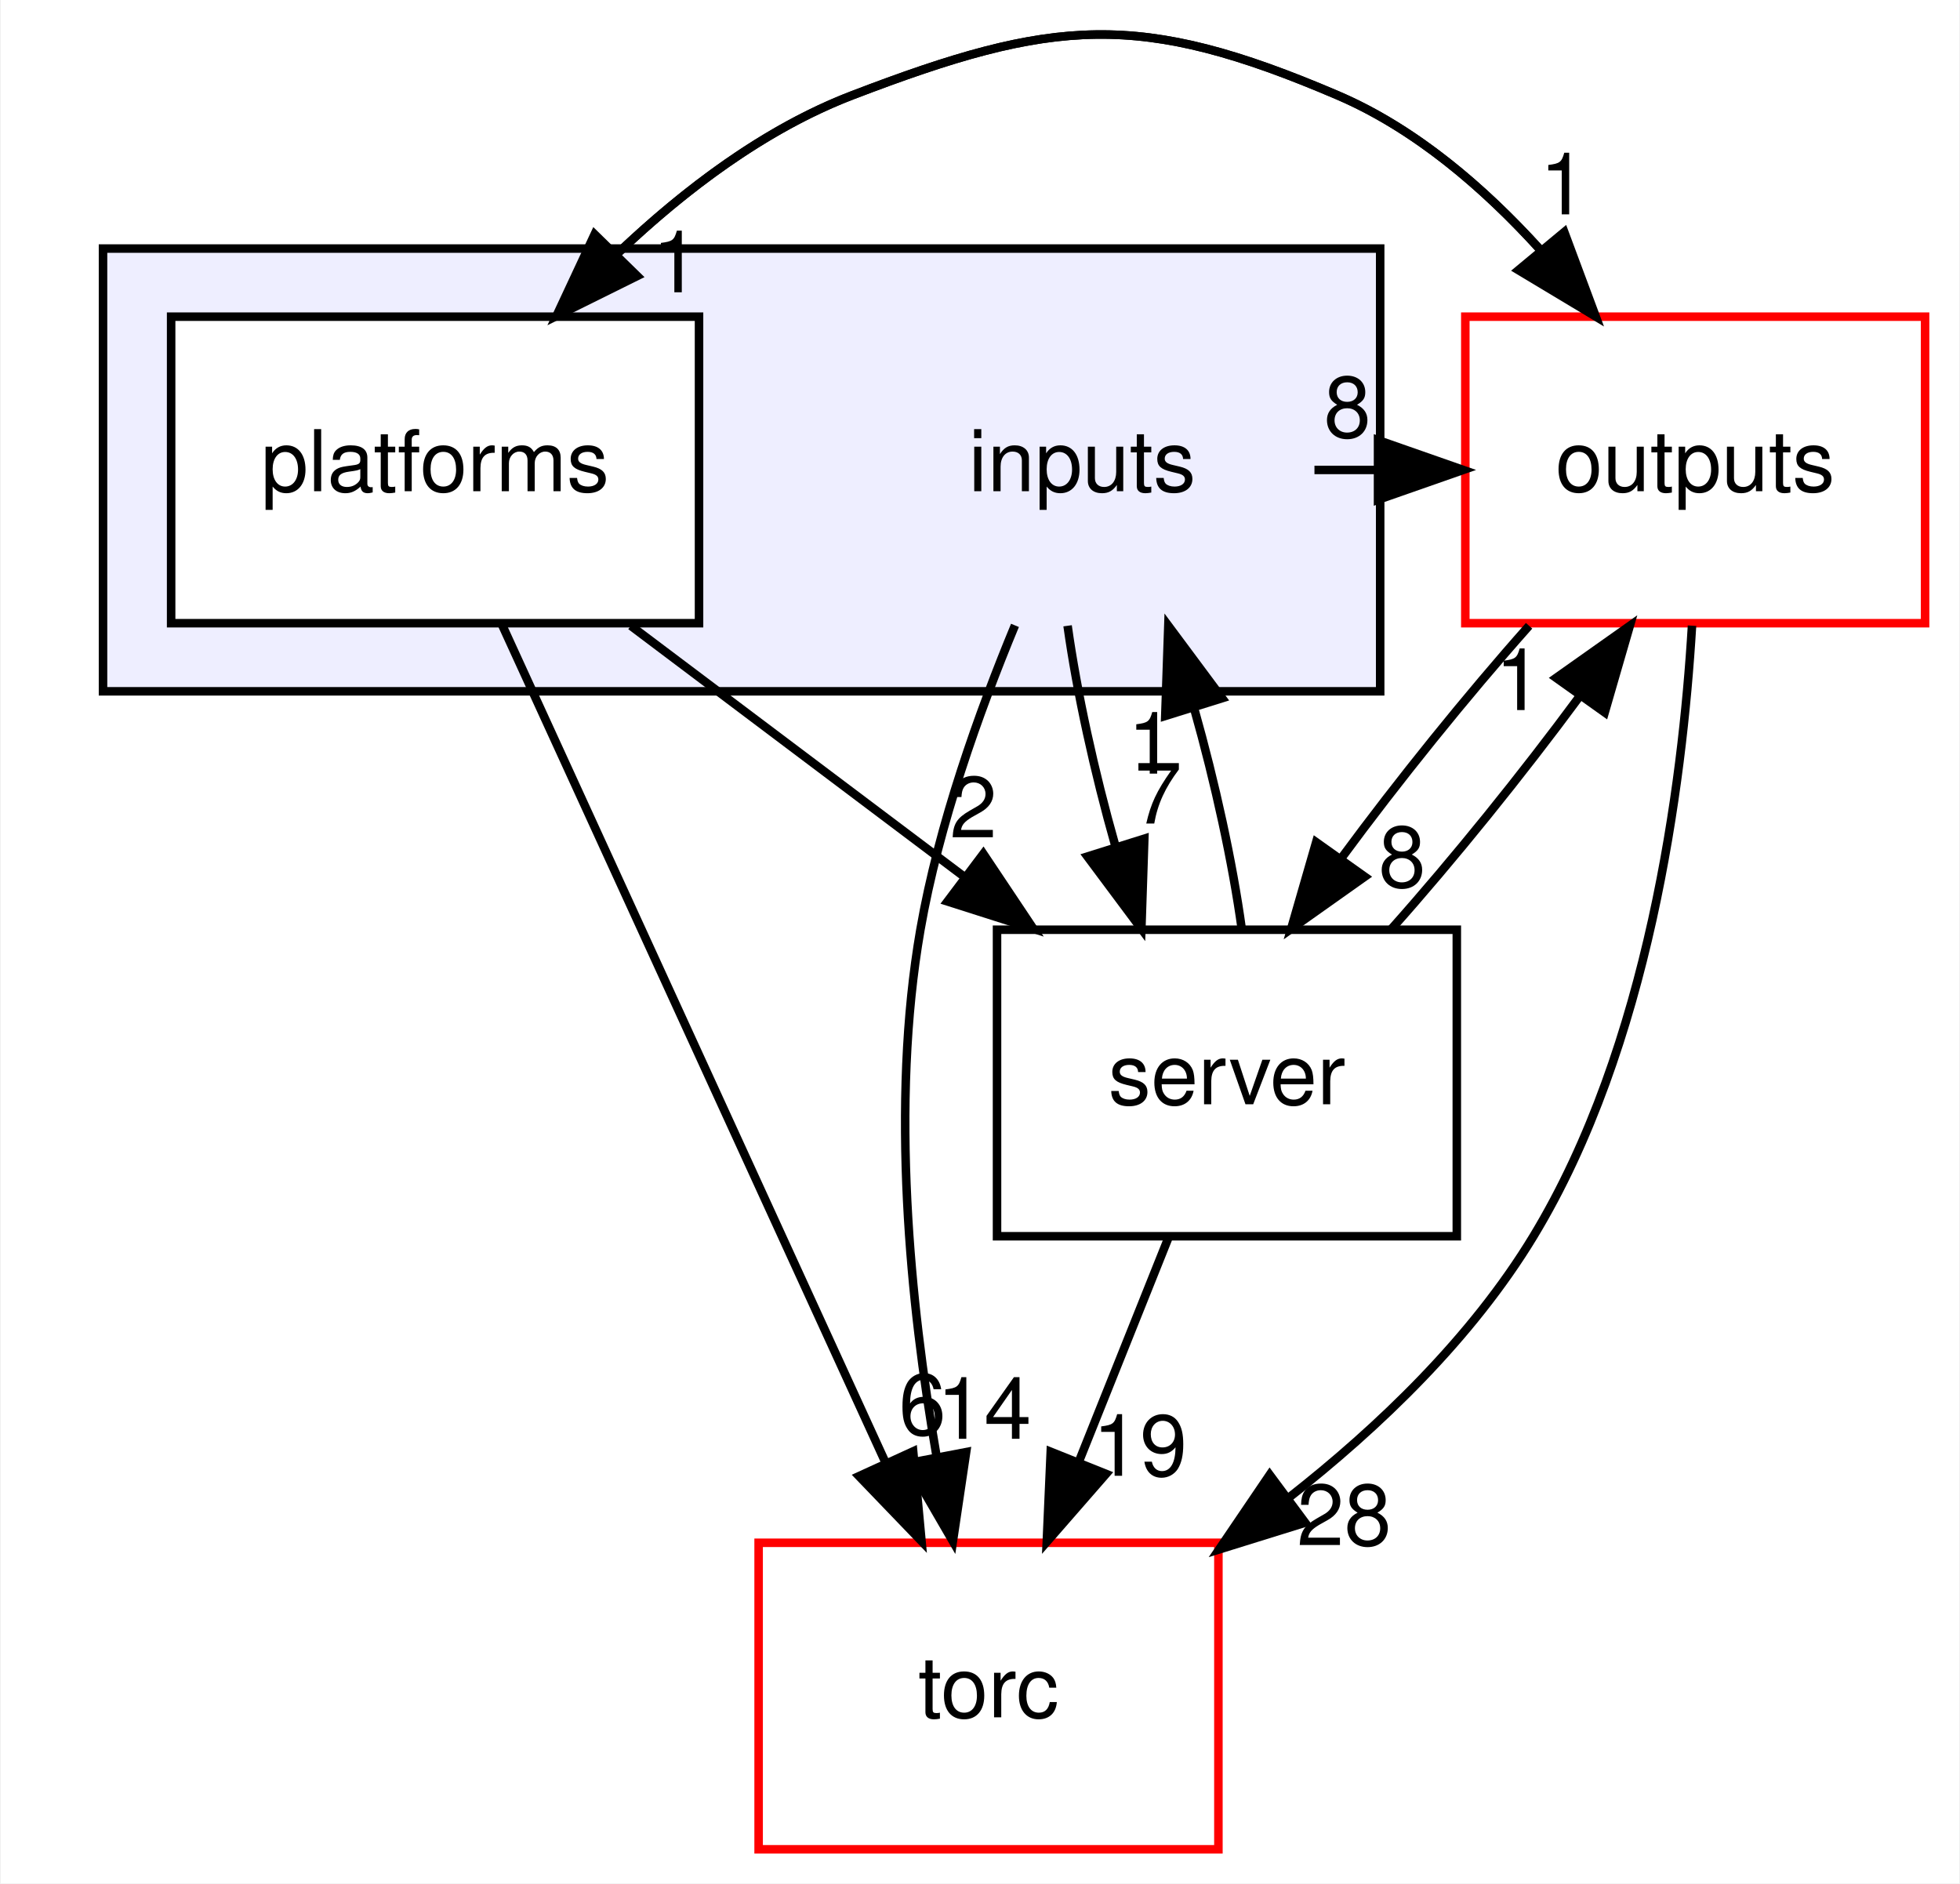
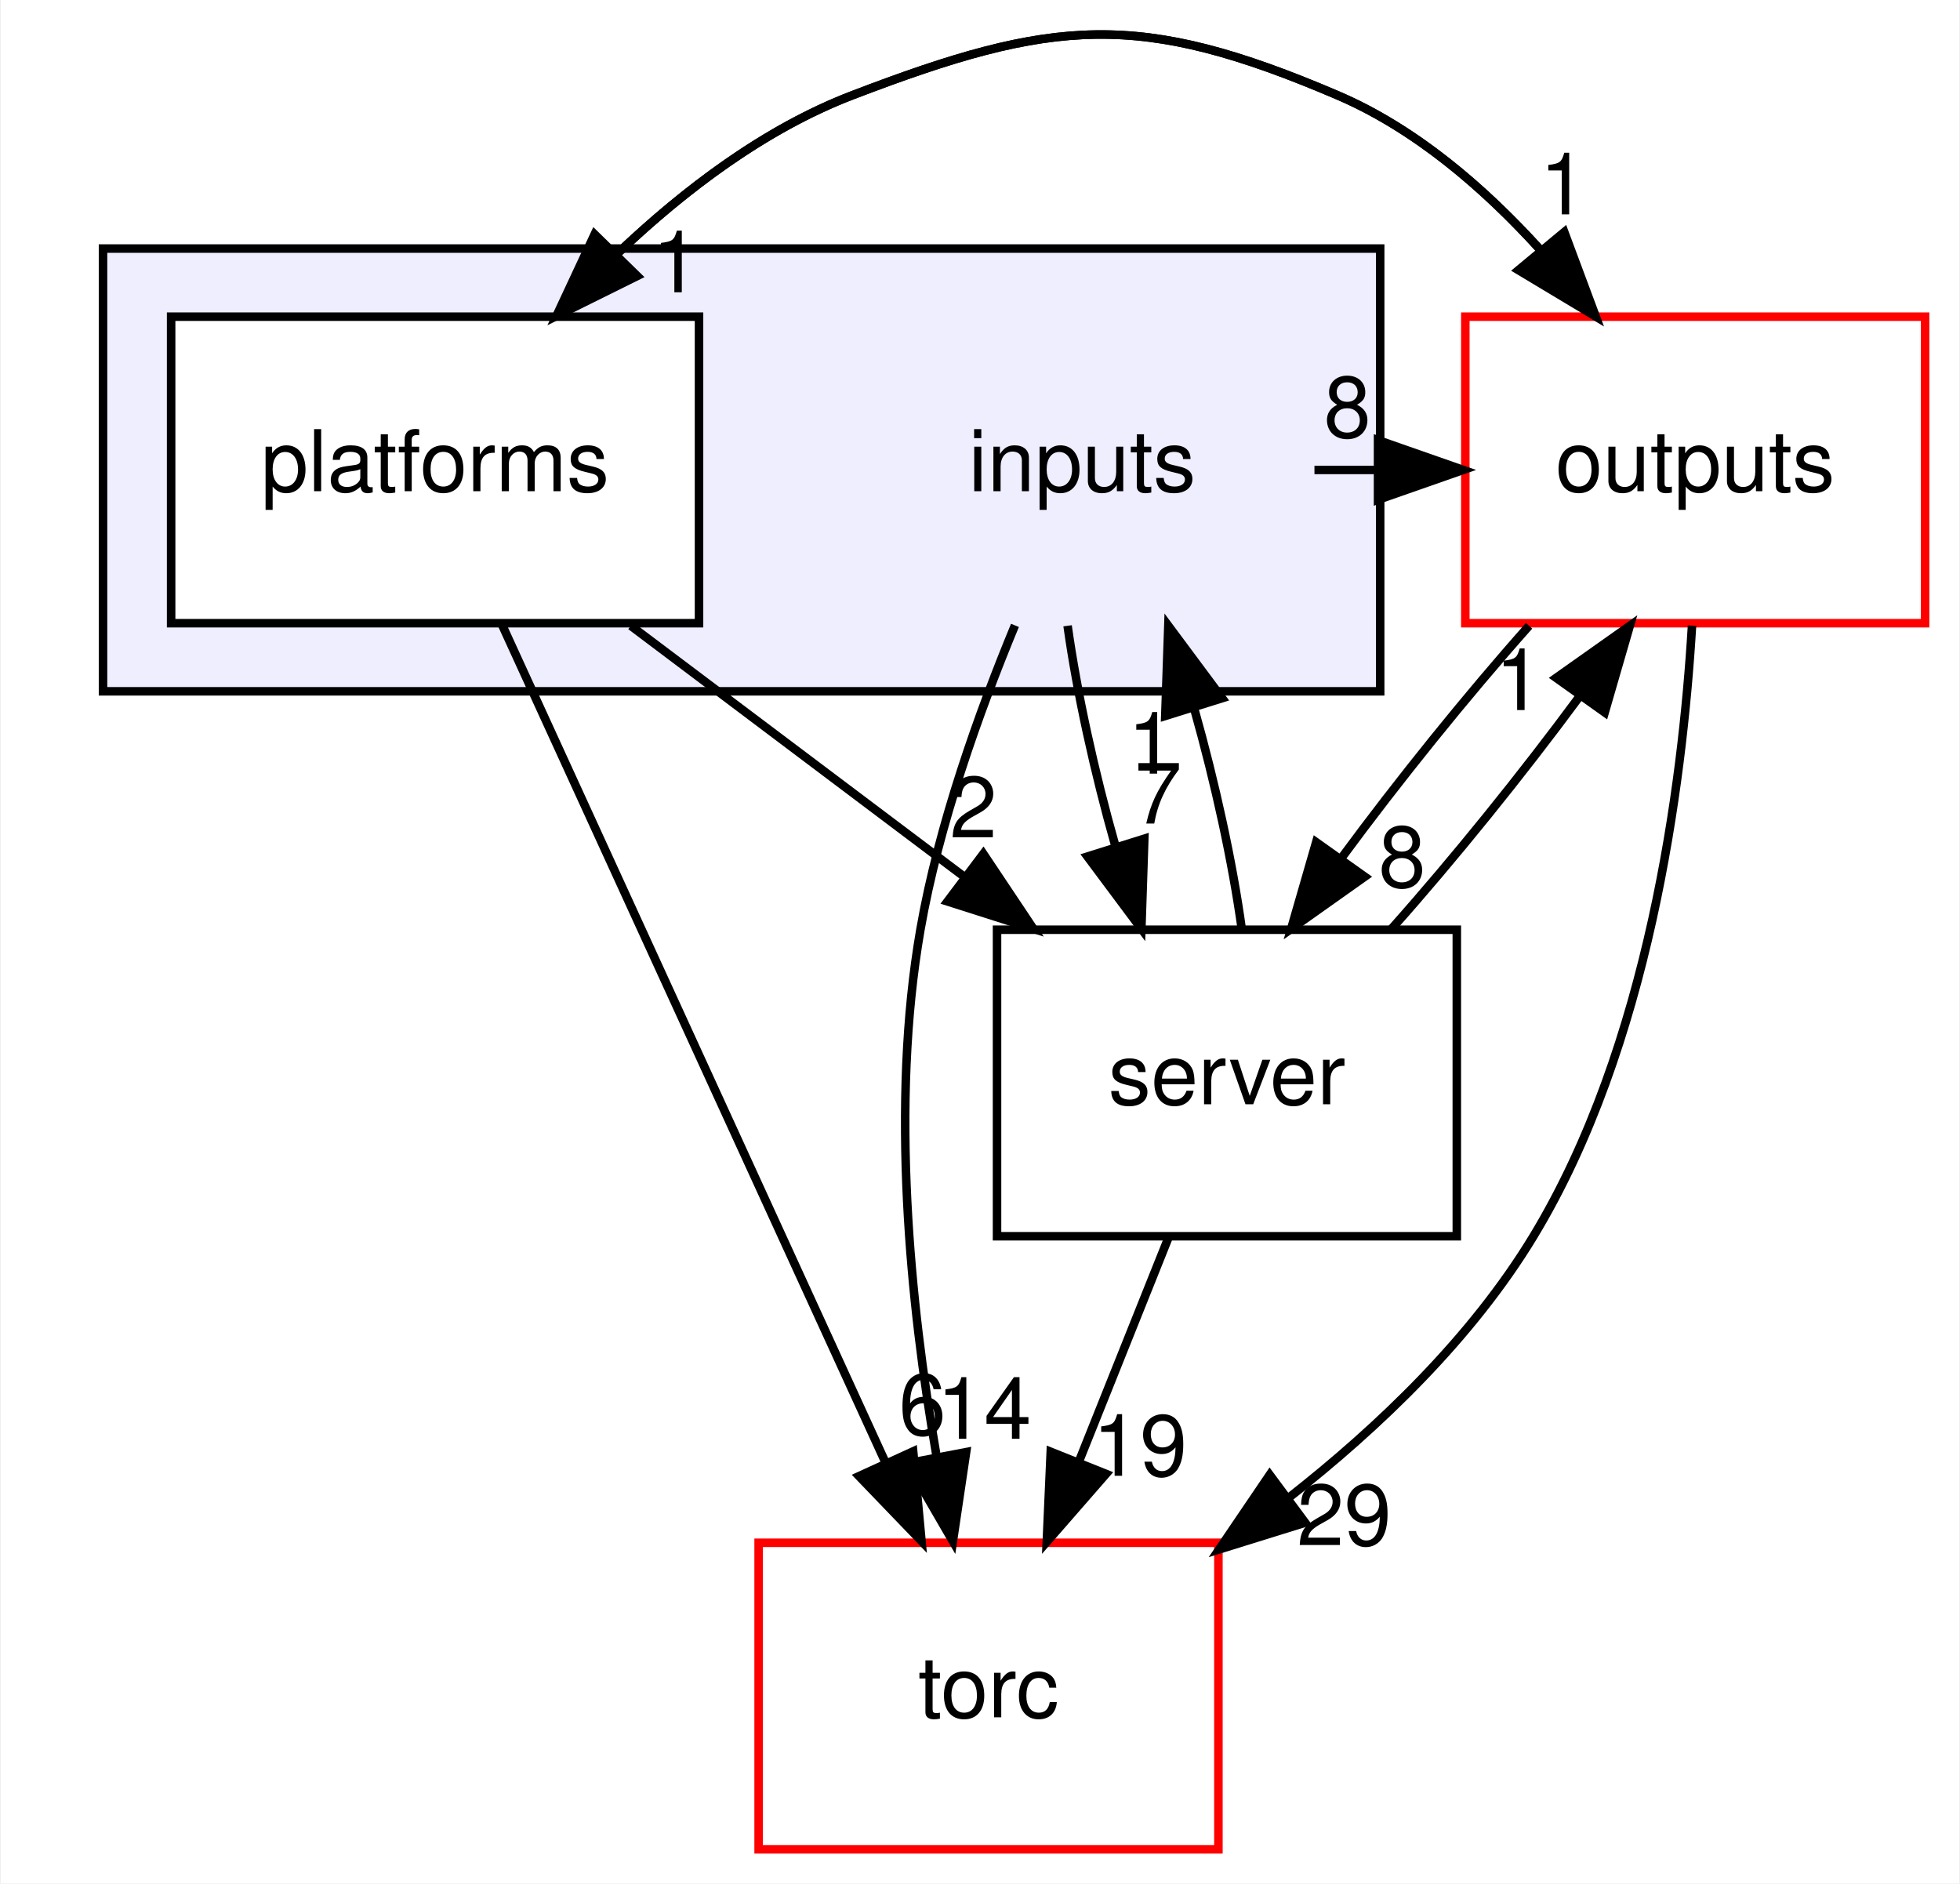
<svg xmlns="http://www.w3.org/2000/svg" xmlns:xlink="http://www.w3.org/1999/xlink" width="230pt" height="221pt" viewBox="0.00 0.00 230.00 221.19">
  <g id="graph0" class="graph" transform="scale(1 1) rotate(0) translate(4 217.192)">
    <polygon fill="white" stroke="none" points="-4,4 -4,-217.192 226,-217.192 226,4 -4,4" />
    <g id="clust1" class="cluster">
      <g id="a_clust1">
        <a xlink:href="dir_fb7b09e926df3dd6ae65d35d8e762017.html" target="_top">
          <polygon fill="#eeeeff" stroke="black" points="8,-136 8,-188 158,-188 158,-136 8,-136" />
        </a>
      </g>
    </g>
    <g id="node1" class="node">
      <text text-anchor="middle" x="123" y="-159.5" font-family="Helvetica,sans-Serif" font-size="10.00">inputs</text>
    </g>
    <g id="node3" class="node">
      <g id="a_node3">
        <a xlink:href="dir_19e1fafdf157c27762559b97f5d6a2d3.html" target="_top" xlink:title="torc">
          <polygon fill="white" stroke="red" points="139,-36 85,-36 85,-0 139,-0 139,-36" />
          <text text-anchor="middle" x="112" y="-15.5" font-family="Helvetica,sans-Serif" font-size="10.00">torc</text>
        </a>
      </g>
    </g>
    <g id="edge10" class="edge">
      <path fill="none" stroke="black" d="M115.107,-143.745C110.893,-133.577 106.143,-120.327 104,-108 100.436,-87.495 102.804,-64.039 105.866,-46.357" />
      <polygon fill="black" stroke="black" points="109.373,-46.651 107.815,-36.171 102.498,-45.335 109.373,-46.651" />
      <g id="a_edge10-headlabel">
        <a xlink:href="dir_000002_000004.html" target="_top" xlink:title="14">
          <text text-anchor="middle" x="111.486" y="-48.215" font-family="Helvetica,sans-Serif" font-size="10.00">14</text>
        </a>
      </g>
    </g>
    <g id="node4" class="node">
      <g id="a_node4">
        <a xlink:href="dir_d03bd041034a3e88cd281d61691321a9.html" target="_top" xlink:title="outputs">
          <polygon fill="white" stroke="red" points="222,-180 168,-180 168,-144 222,-144 222,-180" />
          <text text-anchor="middle" x="195" y="-159.5" font-family="Helvetica,sans-Serif" font-size="10.00">outputs</text>
        </a>
      </g>
    </g>
    <g id="edge11" class="edge">
      <path fill="none" stroke="black" d="M150.281,-162C152.738,-162 155.194,-162 157.651,-162" />
      <polygon fill="black" stroke="black" points="157.75,-165.5 167.75,-162 157.749,-158.5 157.75,-165.5" />
      <g id="a_edge11-headlabel">
        <a xlink:href="dir_000002_000007.html" target="_top" xlink:title="8">
          <text text-anchor="middle" x="154.155" y="-165.839" font-family="Helvetica,sans-Serif" font-size="10.00">8</text>
        </a>
      </g>
    </g>
    <g id="node5" class="node">
      <g id="a_node5">
        <a xlink:href="dir_41e1742e44e2de38b3bc91f993fed282.html" target="_top" xlink:title="server">
          <polygon fill="none" stroke="black" points="167,-108 113,-108 113,-72 167,-72 167,-108" />
          <text text-anchor="middle" x="140" y="-87.5" font-family="Helvetica,sans-Serif" font-size="10.00">server</text>
        </a>
      </g>
    </g>
    <g id="edge12" class="edge">
      <path fill="none" stroke="black" d="M121.287,-143.697C122.376,-135.898 124.434,-126.509 126.901,-117.829" />
      <polygon fill="black" stroke="black" points="130.298,-118.694 129.951,-108.104 123.618,-116.598 130.298,-118.694" />
      <g id="a_edge12-headlabel">
        <a xlink:href="dir_000002_000000.html" target="_top" xlink:title="7">
          <text text-anchor="middle" x="131.931" y="-120.473" font-family="Helvetica,sans-Serif" font-size="10.00">7</text>
        </a>
      </g>
    </g>
    <g id="node2" class="node">
      <g id="a_node2">
        <a xlink:href="dir_94a33b0d2c7d971598d92a73960ed717.html" target="_top" xlink:title="platforms">
          <polygon fill="white" stroke="black" points="78,-180 16,-180 16,-144 78,-144 78,-180" />
          <text text-anchor="middle" x="47" y="-159.5" font-family="Helvetica,sans-Serif" font-size="10.00">platforms</text>
        </a>
      </g>
    </g>
    <g id="edge4" class="edge">
      <path fill="none" stroke="black" d="M54.84,-143.871C66.016,-119.457 86.629,-74.426 99.808,-45.635" />
      <polygon fill="black" stroke="black" points="103.152,-46.739 104.132,-36.189 96.787,-43.825 103.152,-46.739" />
      <g id="a_edge4-headlabel">
        <a xlink:href="dir_000003_000004.html" target="_top" xlink:title="6">
          <text text-anchor="middle" x="104.238" y="-48.689" font-family="Helvetica,sans-Serif" font-size="10.00">6</text>
        </a>
      </g>
    </g>
    <g id="edge5" class="edge">
      <path fill="none" stroke="black" d="M61.25,-180.073C70.084,-189.765 82.334,-200.765 96,-206 119.657,-215.063 129.709,-215.966 153,-206 162.126,-202.095 170.213,-195.125 176.794,-187.868" />
      <polygon fill="black" stroke="black" points="179.622,-189.94 183.32,-180.012 174.238,-185.467 179.622,-189.94" />
      <g id="a_edge5-headlabel">
        <a xlink:href="dir_000003_000007.html" target="_top" xlink:title="1">
          <text text-anchor="middle" x="179.509" y="-192.019" font-family="Helvetica,sans-Serif" font-size="10.00">1</text>
        </a>
      </g>
    </g>
    <g id="edge6" class="edge">
      <path fill="none" stroke="black" d="M69.989,-143.697C81.814,-134.796 96.392,-123.823 109.179,-114.199" />
      <polygon fill="black" stroke="black" points="111.391,-116.915 117.276,-108.104 107.181,-111.322 111.391,-116.915" />
      <g id="a_edge6-headlabel">
        <a xlink:href="dir_000003_000000.html" target="_top" xlink:title="2">
          <text text-anchor="middle" x="110.226" y="-118.845" font-family="Helvetica,sans-Serif" font-size="10.00">2</text>
        </a>
      </g>
    </g>
    <g id="edge2" class="edge">
      <path fill="none" stroke="black" d="M183.32,-180.012C175.927,-189.682 165.427,-200.682 153,-206 129.709,-215.966 119.657,-215.063 96,-206 85.75,-202.073 76.297,-194.904 68.485,-187.477" />
      <polygon fill="black" stroke="black" points="70.743,-184.779 61.25,-180.073 65.736,-189.672 70.743,-184.779" />
      <g id="a_edge2-headlabel">
        <a xlink:href="dir_000007_000003.html" target="_top" xlink:title="1">
          <text text-anchor="middle" x="75.286" y="-182.866" font-family="Helvetica,sans-Serif" font-size="10.00">1</text>
        </a>
      </g>
    </g>
    <g id="edge1" class="edge">
      <path fill="none" stroke="black" d="M194.625,-143.709C193.497,-124.824 189.509,-94.296 176,-72 168.792,-60.103 157.934,-49.649 147.199,-41.239" />
      <polygon fill="black" stroke="black" points="149.193,-38.361 139.076,-35.216 145.024,-43.984 149.193,-38.361" />
      <g id="a_edge1-headlabel">
-         <a xlink:href="dir_000007_000004.html" target="_top" xlink:title="28">
-           <text text-anchor="middle" x="153.772" y="-35.721" font-family="Helvetica,sans-Serif" font-size="10.00">28</text>
+         <a xlink:href="dir_000007_000004.html" target="_top" xlink:title="29">
+           <text text-anchor="middle" x="153.772" y="-35.721" font-family="Helvetica,sans-Serif" font-size="10.00">29</text>
        </a>
      </g>
    </g>
    <g id="edge3" class="edge">
      <path fill="none" stroke="black" d="M175.489,-143.697C168.18,-135.474 160.129,-125.483 153.453,-116.421" />
      <polygon fill="black" stroke="black" points="156.189,-114.229 147.544,-108.104 150.483,-118.283 156.189,-114.229" />
      <g id="a_edge3-headlabel">
        <a xlink:href="dir_000007_000000.html" target="_top" xlink:title="8">
          <text text-anchor="middle" x="160.586" y="-113.014" font-family="Helvetica,sans-Serif" font-size="10.00">8</text>
        </a>
      </g>
    </g>
    <g id="edge9" class="edge">
      <path fill="none" stroke="black" d="M141.741,-108.104C140.668,-115.876 138.622,-125.257 136.162,-133.949" />
      <polygon fill="black" stroke="black" points="132.758,-133.108 133.118,-143.697 139.44,-135.195 132.758,-133.108" />
      <g id="a_edge9-headlabel">
        <a xlink:href="dir_000000_000002.html" target="_top" xlink:title="1">
          <text text-anchor="middle" x="131.12" y="-126.33" font-family="Helvetica,sans-Serif" font-size="10.00">1</text>
        </a>
      </g>
    </g>
    <g id="edge7" class="edge">
      <path fill="none" stroke="black" d="M133.079,-71.697C129.925,-63.813 126.122,-54.304 122.619,-45.546" />
      <polygon fill="black" stroke="black" points="125.805,-44.089 118.842,-36.104 119.306,-46.689 125.805,-44.089" />
      <g id="a_edge7-headlabel">
        <a xlink:href="dir_000000_000004.html" target="_top" xlink:title="19">
          <text text-anchor="middle" x="129.777" y="-43.872" font-family="Helvetica,sans-Serif" font-size="10.00">19</text>
        </a>
      </g>
    </g>
    <g id="edge8" class="edge">
      <path fill="none" stroke="black" d="M159.334,-108.104C166.631,-116.298 174.687,-126.282 181.385,-135.359" />
      <polygon fill="black" stroke="black" points="178.669,-137.58 187.32,-143.697 184.372,-133.52 178.669,-137.58" />
      <g id="a_edge8-headlabel">
        <a xlink:href="dir_000000_000007.html" target="_top" xlink:title="1">
          <text text-anchor="middle" x="174.271" y="-133.799" font-family="Helvetica,sans-Serif" font-size="10.00">1</text>
        </a>
      </g>
    </g>
  </g>
</svg>
